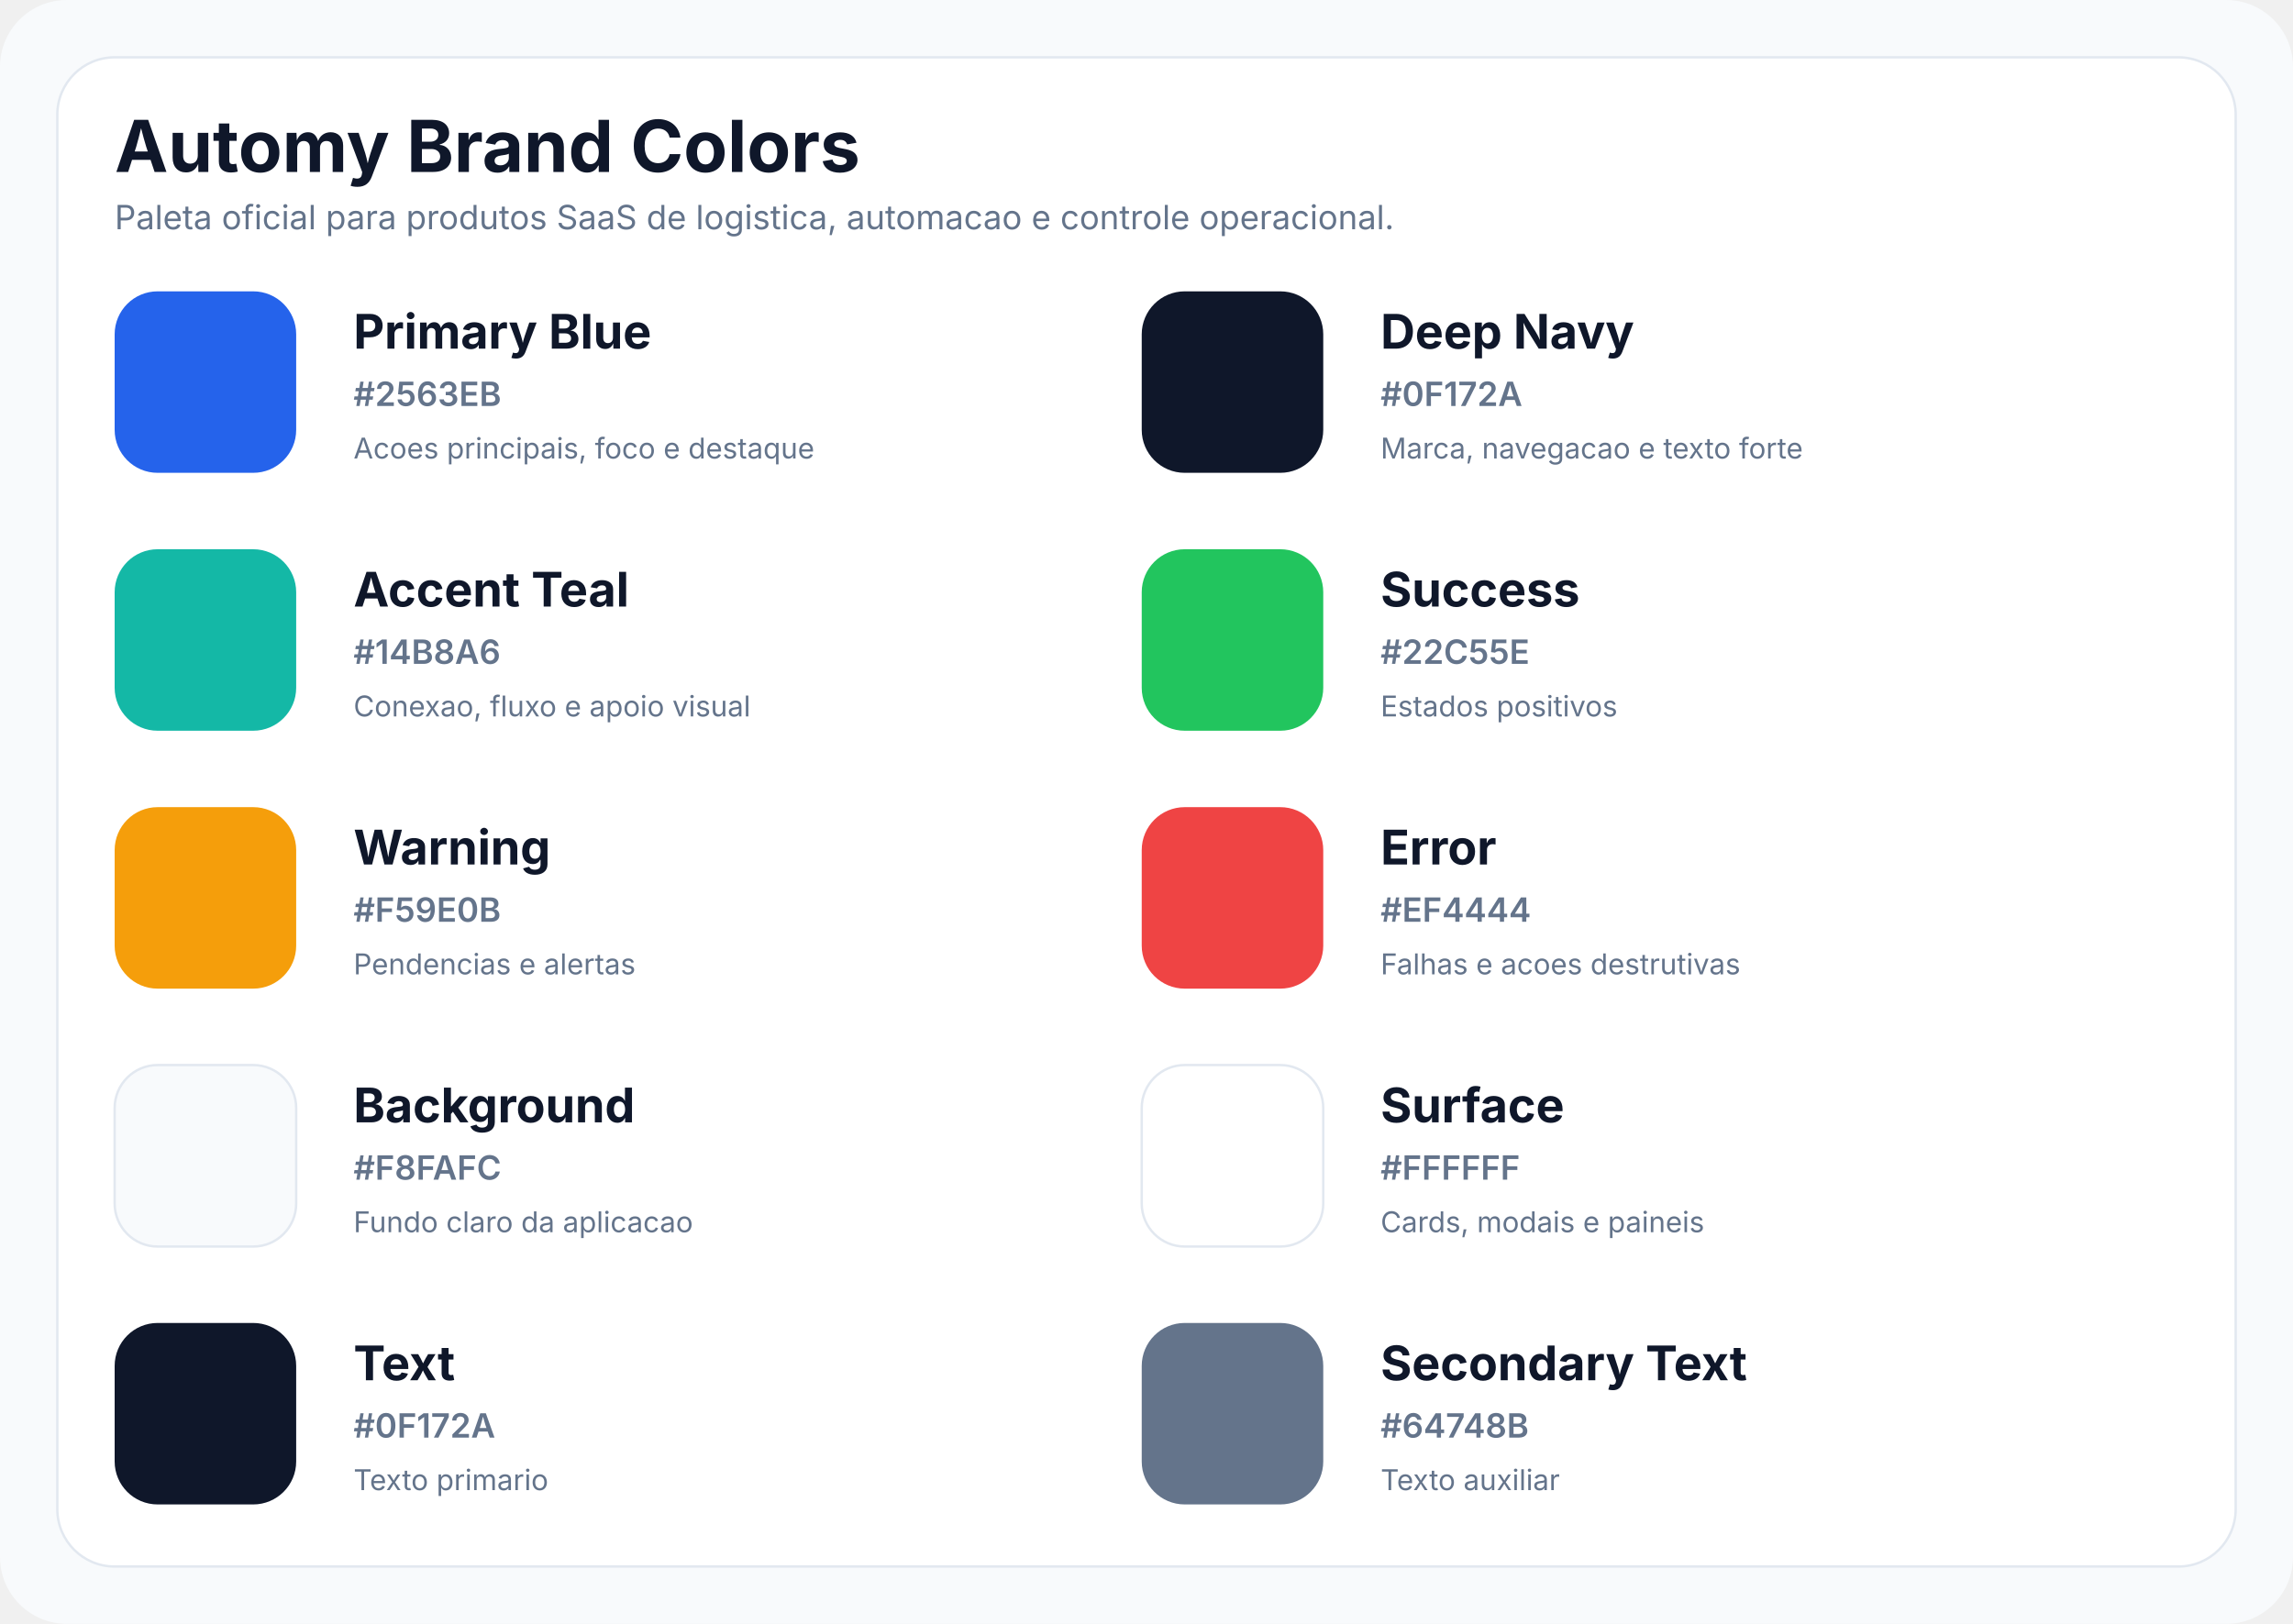
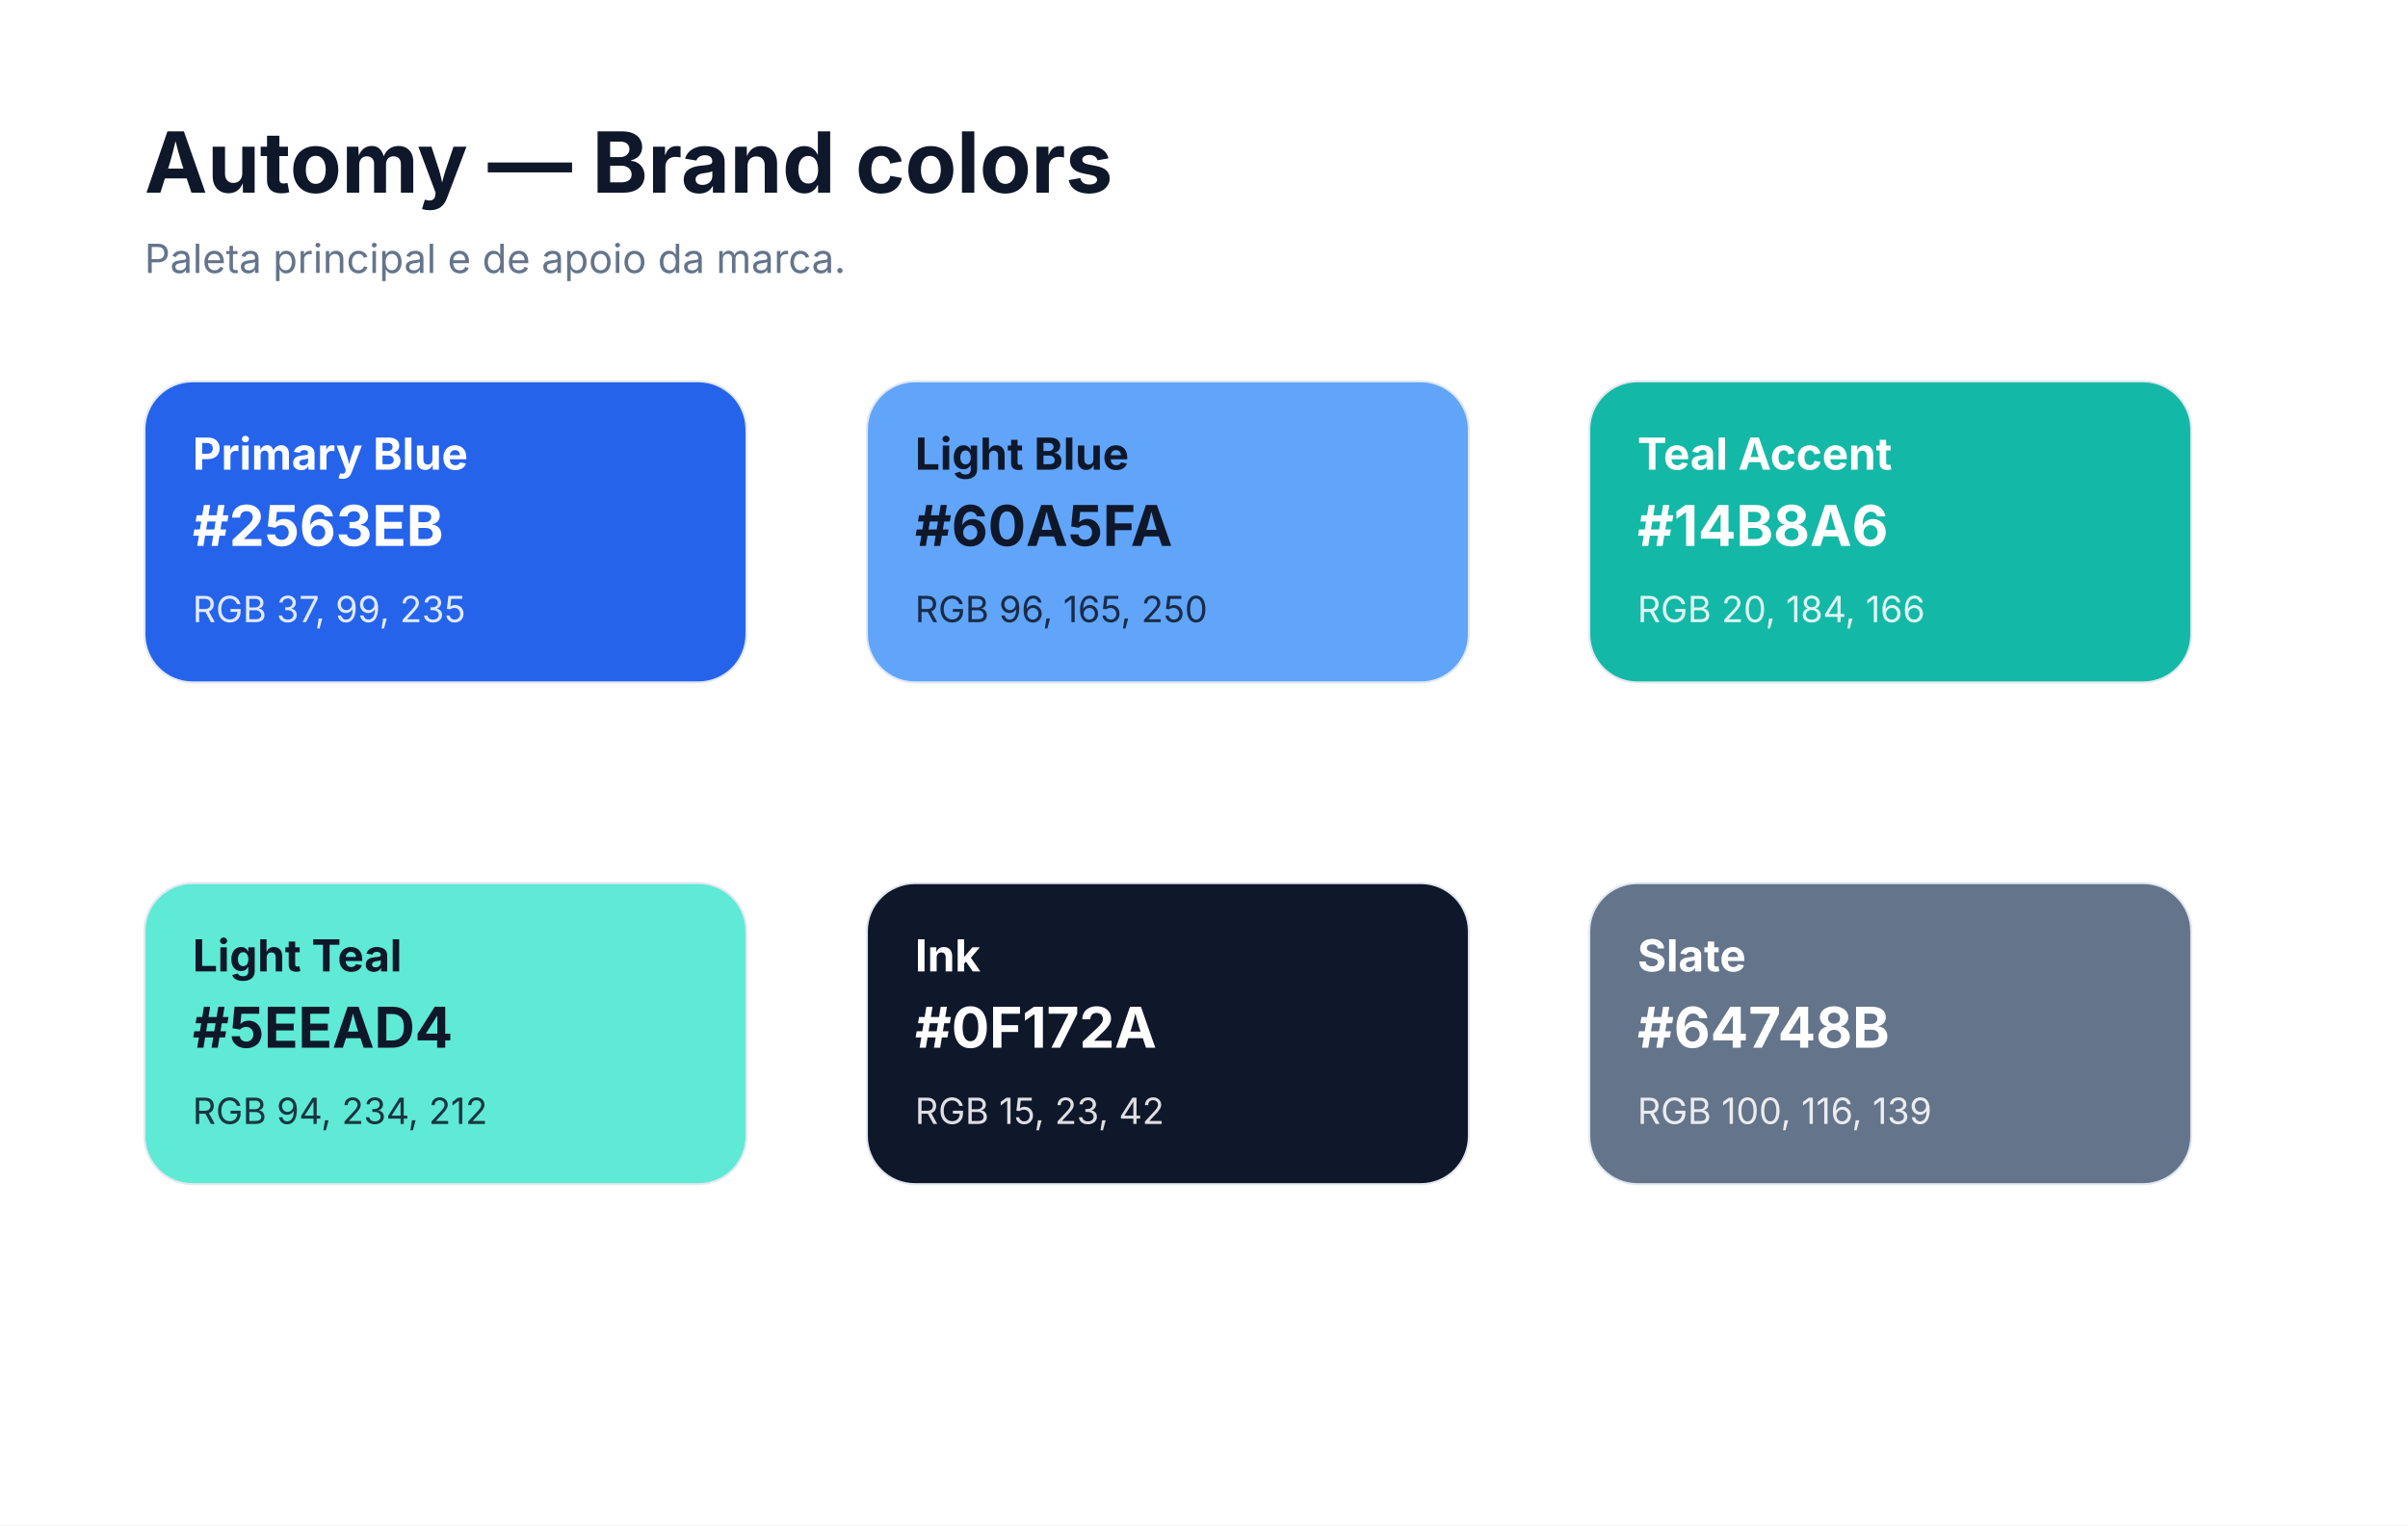
- <svg xmlns="http://www.w3.org/2000/svg" width="960" height="680" viewBox="0 0 960 680" role="img" aria-labelledby="title desc">
-   <rect width="960" height="680" rx="28" fill="#F8FAFC" />
-   <rect x="24" y="24" width="912" height="632" rx="24" fill="#FFFFFF" stroke="#E2E8F0" />
-   <text x="48" y="72" fill="#0F172A" font-family="Geist, Inter, Arial, sans-serif" font-size="30" font-weight="700">Automy Brand Colors</text>
-   <text x="48" y="96" fill="#64748B" font-family="Geist, Inter, Arial, sans-serif" font-size="14">Paleta oficial para produtos SaaS de logistica, automacao e controle operacional.</text>
-   <g id="swatch-1" transform="translate(48 122)">
-     <rect width="76" height="76" rx="18" fill="#2563EB" stroke="none" />
-     <text x="100" y="24" fill="#0F172A" font-family="Geist, Inter, Arial, sans-serif" font-size="20" font-weight="700">Primary Blue</text>
-     <text x="100" y="48" fill="#64748B" font-family="Geist, Inter, Arial, sans-serif" font-size="14" font-weight="600">#2563EB</text>
-     <text x="100" y="70" fill="#64748B" font-family="Geist, Inter, Arial, sans-serif" font-size="12">Acoes principais, foco e destaque</text>
-   </g>
-   <g id="swatch-2" transform="translate(478 122)">
-     <rect width="76" height="76" rx="18" fill="#0F172A" stroke="none" />
-     <text x="100" y="24" fill="#0F172A" font-family="Geist, Inter, Arial, sans-serif" font-size="20" font-weight="700">Deep Navy</text>
-     <text x="100" y="48" fill="#64748B" font-family="Geist, Inter, Arial, sans-serif" font-size="14" font-weight="600">#0F172A</text>
-     <text x="100" y="70" fill="#64748B" font-family="Geist, Inter, Arial, sans-serif" font-size="12">Marca, navegacao e texto forte</text>
-   </g>
-   <g id="swatch-3" transform="translate(48 230)">
-     <rect width="76" height="76" rx="18" fill="#14B8A6" stroke="none" />
-     <text x="100" y="24" fill="#0F172A" font-family="Geist, Inter, Arial, sans-serif" font-size="20" font-weight="700">Accent Teal</text>
-     <text x="100" y="48" fill="#64748B" font-family="Geist, Inter, Arial, sans-serif" font-size="14" font-weight="600">#14B8A6</text>
-     <text x="100" y="70" fill="#64748B" font-family="Geist, Inter, Arial, sans-serif" font-size="12">Conexao, fluxo e apoio visual</text>
-   </g>
-   <g id="swatch-4" transform="translate(478 230)">
-     <rect width="76" height="76" rx="18" fill="#22C55E" stroke="none" />
-     <text x="100" y="24" fill="#0F172A" font-family="Geist, Inter, Arial, sans-serif" font-size="20" font-weight="700">Success</text>
-     <text x="100" y="48" fill="#64748B" font-family="Geist, Inter, Arial, sans-serif" font-size="14" font-weight="600">#22C55E</text>
-     <text x="100" y="70" fill="#64748B" font-family="Geist, Inter, Arial, sans-serif" font-size="12">Estados positivos</text>
-   </g>
-   <g id="swatch-5" transform="translate(48 338)">
-     <rect width="76" height="76" rx="18" fill="#F59E0B" stroke="none" />
-     <text x="100" y="24" fill="#0F172A" font-family="Geist, Inter, Arial, sans-serif" font-size="20" font-weight="700">Warning</text>
-     <text x="100" y="48" fill="#64748B" font-family="Geist, Inter, Arial, sans-serif" font-size="14" font-weight="600">#F59E0B</text>
-     <text x="100" y="70" fill="#64748B" font-family="Geist, Inter, Arial, sans-serif" font-size="12">Pendencias e alertas</text>
-   </g>
-   <g id="swatch-6" transform="translate(478 338)">
-     <rect width="76" height="76" rx="18" fill="#EF4444" stroke="none" />
-     <text x="100" y="24" fill="#0F172A" font-family="Geist, Inter, Arial, sans-serif" font-size="20" font-weight="700">Error</text>
-     <text x="100" y="48" fill="#64748B" font-family="Geist, Inter, Arial, sans-serif" font-size="14" font-weight="600">#EF4444</text>
-     <text x="100" y="70" fill="#64748B" font-family="Geist, Inter, Arial, sans-serif" font-size="12">Falhas e acoes destrutivas</text>
-   </g>
-   <g id="swatch-7" transform="translate(48 446)">
-     <rect width="76" height="76" rx="18" fill="#F8FAFC" stroke="#E2E8F0" />
-     <text x="100" y="24" fill="#0F172A" font-family="Geist, Inter, Arial, sans-serif" font-size="20" font-weight="700">Background</text>
-     <text x="100" y="48" fill="#64748B" font-family="Geist, Inter, Arial, sans-serif" font-size="14" font-weight="600">#F8FAFC</text>
-     <text x="100" y="70" fill="#64748B" font-family="Geist, Inter, Arial, sans-serif" font-size="12">Fundo claro da aplicacao</text>
-   </g>
-   <g id="swatch-8" transform="translate(478 446)">
-     <rect width="76" height="76" rx="18" fill="#FFFFFF" stroke="#E2E8F0" />
-     <text x="100" y="24" fill="#0F172A" font-family="Geist, Inter, Arial, sans-serif" font-size="20" font-weight="700">Surface</text>
-     <text x="100" y="48" fill="#64748B" font-family="Geist, Inter, Arial, sans-serif" font-size="14" font-weight="600">#FFFFFF</text>
-     <text x="100" y="70" fill="#64748B" font-family="Geist, Inter, Arial, sans-serif" font-size="12">Cards, modais e paineis</text>
-   </g>
-   <g id="swatch-9" transform="translate(48 554)">
-     <rect width="76" height="76" rx="18" fill="#0F172A" stroke="none" />
-     <text x="100" y="24" fill="#0F172A" font-family="Geist, Inter, Arial, sans-serif" font-size="20" font-weight="700">Text</text>
-     <text x="100" y="48" fill="#64748B" font-family="Geist, Inter, Arial, sans-serif" font-size="14" font-weight="600">#0F172A</text>
-     <text x="100" y="70" fill="#64748B" font-family="Geist, Inter, Arial, sans-serif" font-size="12">Texto primario</text>
-   </g>
-   <g id="swatch-10" transform="translate(478 554)">
-     <rect width="76" height="76" rx="18" fill="#64748B" stroke="none" />
-     <text x="100" y="24" fill="#0F172A" font-family="Geist, Inter, Arial, sans-serif" font-size="20" font-weight="700">Secondary Text</text>
-     <text x="100" y="48" fill="#64748B" font-family="Geist, Inter, Arial, sans-serif" font-size="14" font-weight="600">#64748B</text>
-     <text x="100" y="70" fill="#64748B" font-family="Geist, Inter, Arial, sans-serif" font-size="12">Texto auxiliar</text>
-   </g>
+ <svg xmlns="http://www.w3.org/2000/svg" width="1200" height="760" viewBox="0 0 1200 760" role="img" aria-labelledby="title desc">
+   <rect width="1200" height="760" fill="#FFFFFF" />
+   <text x="72" y="96" fill="#0F172A" font-family="Inter, Arial, sans-serif" font-size="42" font-weight="700">Automy — Brand colors</text>
+   <text x="72" y="136" fill="#64748B" font-family="Inter, Arial, sans-serif" font-size="20">Paleta principal e de apoio da marca.</text>
+   <rect x="72" y="190" width="300" height="150" rx="24" fill="#2563EB" stroke="#E2E8F0" />
+   <text x="96" y="234" fill="#FFFFFF" font-family="Inter, Arial, sans-serif" font-size="22" font-weight="700">Primary Blue</text>
+   <text x="96" y="272" fill="#FFFFFF" font-family="Inter, Arial, sans-serif" font-size="28" font-weight="700">#2563EB</text>
+   <text x="96" y="310" fill="#FFFFFF" opacity="0.86" font-family="Inter, Arial, sans-serif" font-size="18">RGB 37, 99, 235</text>
+   <rect x="432" y="190" width="300" height="150" rx="24" fill="#60A5FA" stroke="#E2E8F0" />
+   <text x="456" y="234" fill="#0F172A" font-family="Inter, Arial, sans-serif" font-size="22" font-weight="700">Light Blue</text>
+   <text x="456" y="272" fill="#0F172A" font-family="Inter, Arial, sans-serif" font-size="28" font-weight="700">#60A5FA</text>
+   <text x="456" y="310" fill="#0F172A" opacity="0.86" font-family="Inter, Arial, sans-serif" font-size="18">RGB 96, 165, 250</text>
+   <rect x="792" y="190" width="300" height="150" rx="24" fill="#14B8A6" stroke="#E2E8F0" />
+   <text x="816" y="234" fill="#FFFFFF" font-family="Inter, Arial, sans-serif" font-size="22" font-weight="700">Teal Accent</text>
+   <text x="816" y="272" fill="#FFFFFF" font-family="Inter, Arial, sans-serif" font-size="28" font-weight="700">#14B8A6</text>
+   <text x="816" y="310" fill="#FFFFFF" opacity="0.86" font-family="Inter, Arial, sans-serif" font-size="18">RGB 20, 184, 166</text>
+   <rect x="72" y="440" width="300" height="150" rx="24" fill="#5EEAD4" stroke="#E2E8F0" />
+   <text x="96" y="484" fill="#0F172A" font-family="Inter, Arial, sans-serif" font-size="22" font-weight="700">Light Teal</text>
+   <text x="96" y="522" fill="#0F172A" font-family="Inter, Arial, sans-serif" font-size="28" font-weight="700">#5EEAD4</text>
+   <text x="96" y="560" fill="#0F172A" opacity="0.86" font-family="Inter, Arial, sans-serif" font-size="18">RGB 94, 234, 212</text>
+   <rect x="432" y="440" width="300" height="150" rx="24" fill="#0F172A" stroke="#E2E8F0" />
+   <text x="456" y="484" fill="#FFFFFF" font-family="Inter, Arial, sans-serif" font-size="22" font-weight="700">Ink</text>
+   <text x="456" y="522" fill="#FFFFFF" font-family="Inter, Arial, sans-serif" font-size="28" font-weight="700">#0F172A</text>
+   <text x="456" y="560" fill="#FFFFFF" opacity="0.86" font-family="Inter, Arial, sans-serif" font-size="18">RGB 15, 23, 42</text>
+   <rect x="792" y="440" width="300" height="150" rx="24" fill="#64748B" stroke="#E2E8F0" />
+   <text x="816" y="484" fill="#FFFFFF" font-family="Inter, Arial, sans-serif" font-size="22" font-weight="700">Slate</text>
+   <text x="816" y="522" fill="#FFFFFF" font-family="Inter, Arial, sans-serif" font-size="28" font-weight="700">#64748B</text>
+   <text x="816" y="560" fill="#FFFFFF" opacity="0.86" font-family="Inter, Arial, sans-serif" font-size="18">RGB 100, 116, 139</text>
</svg>
